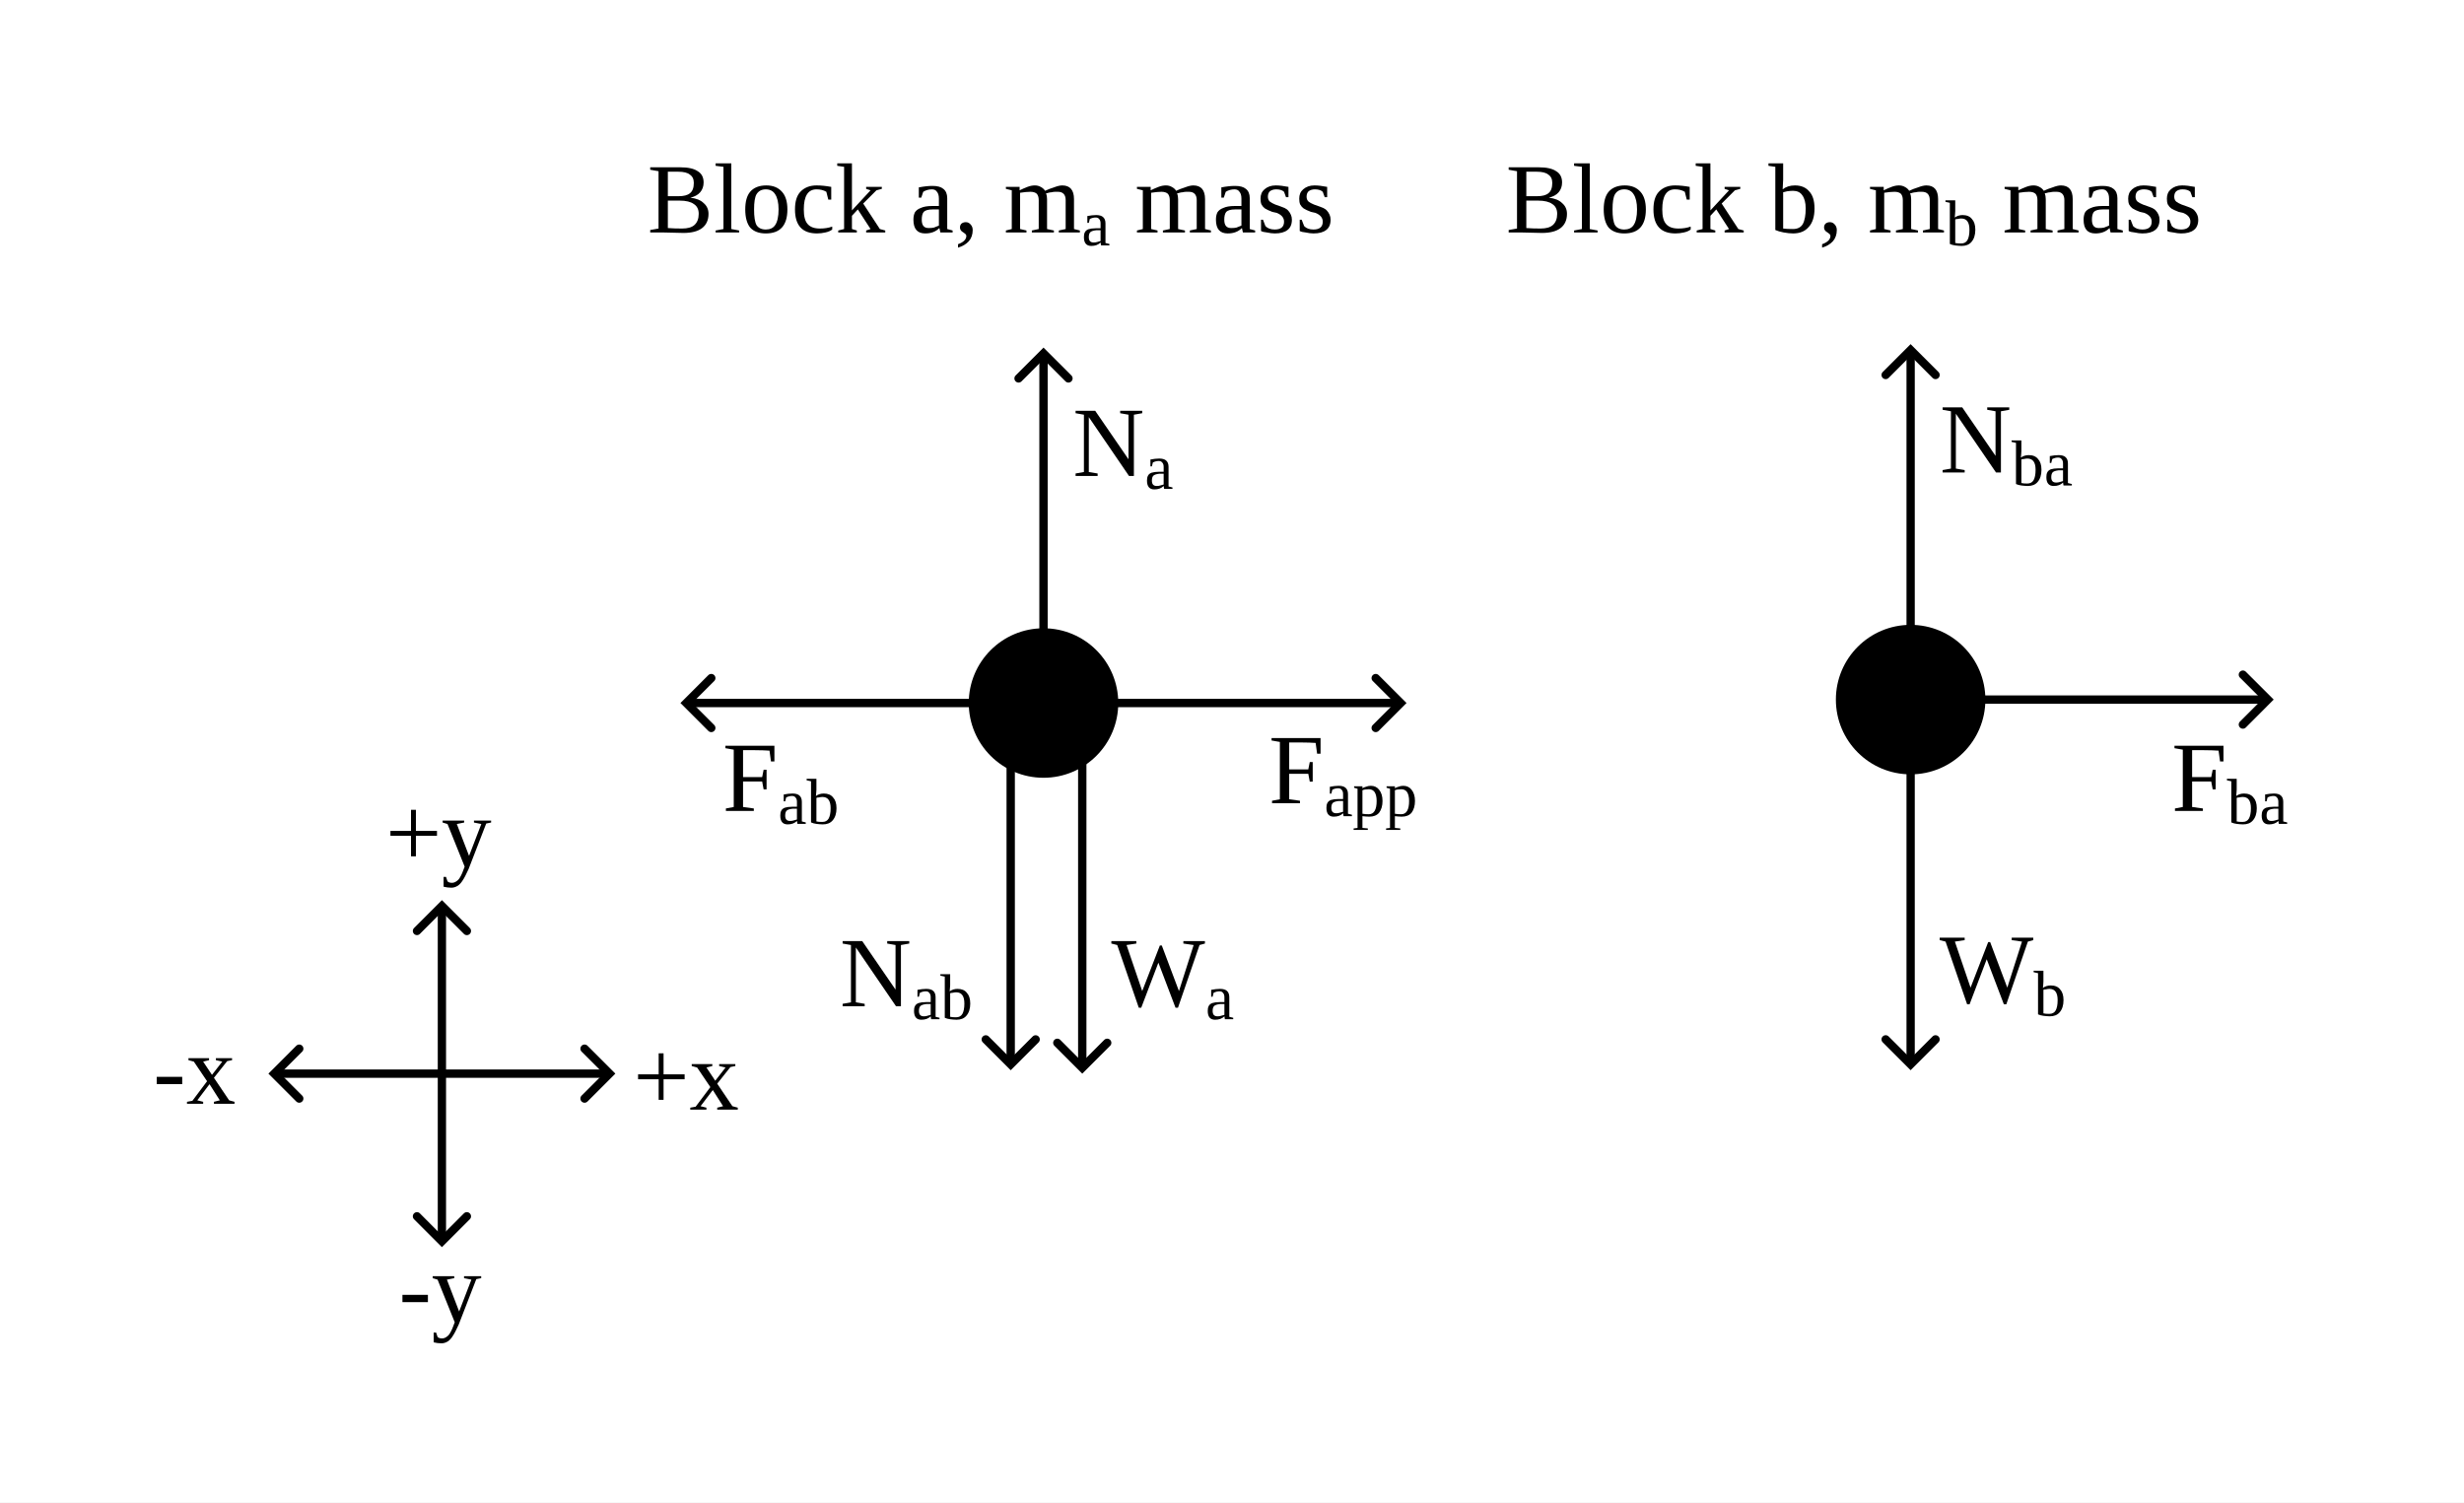
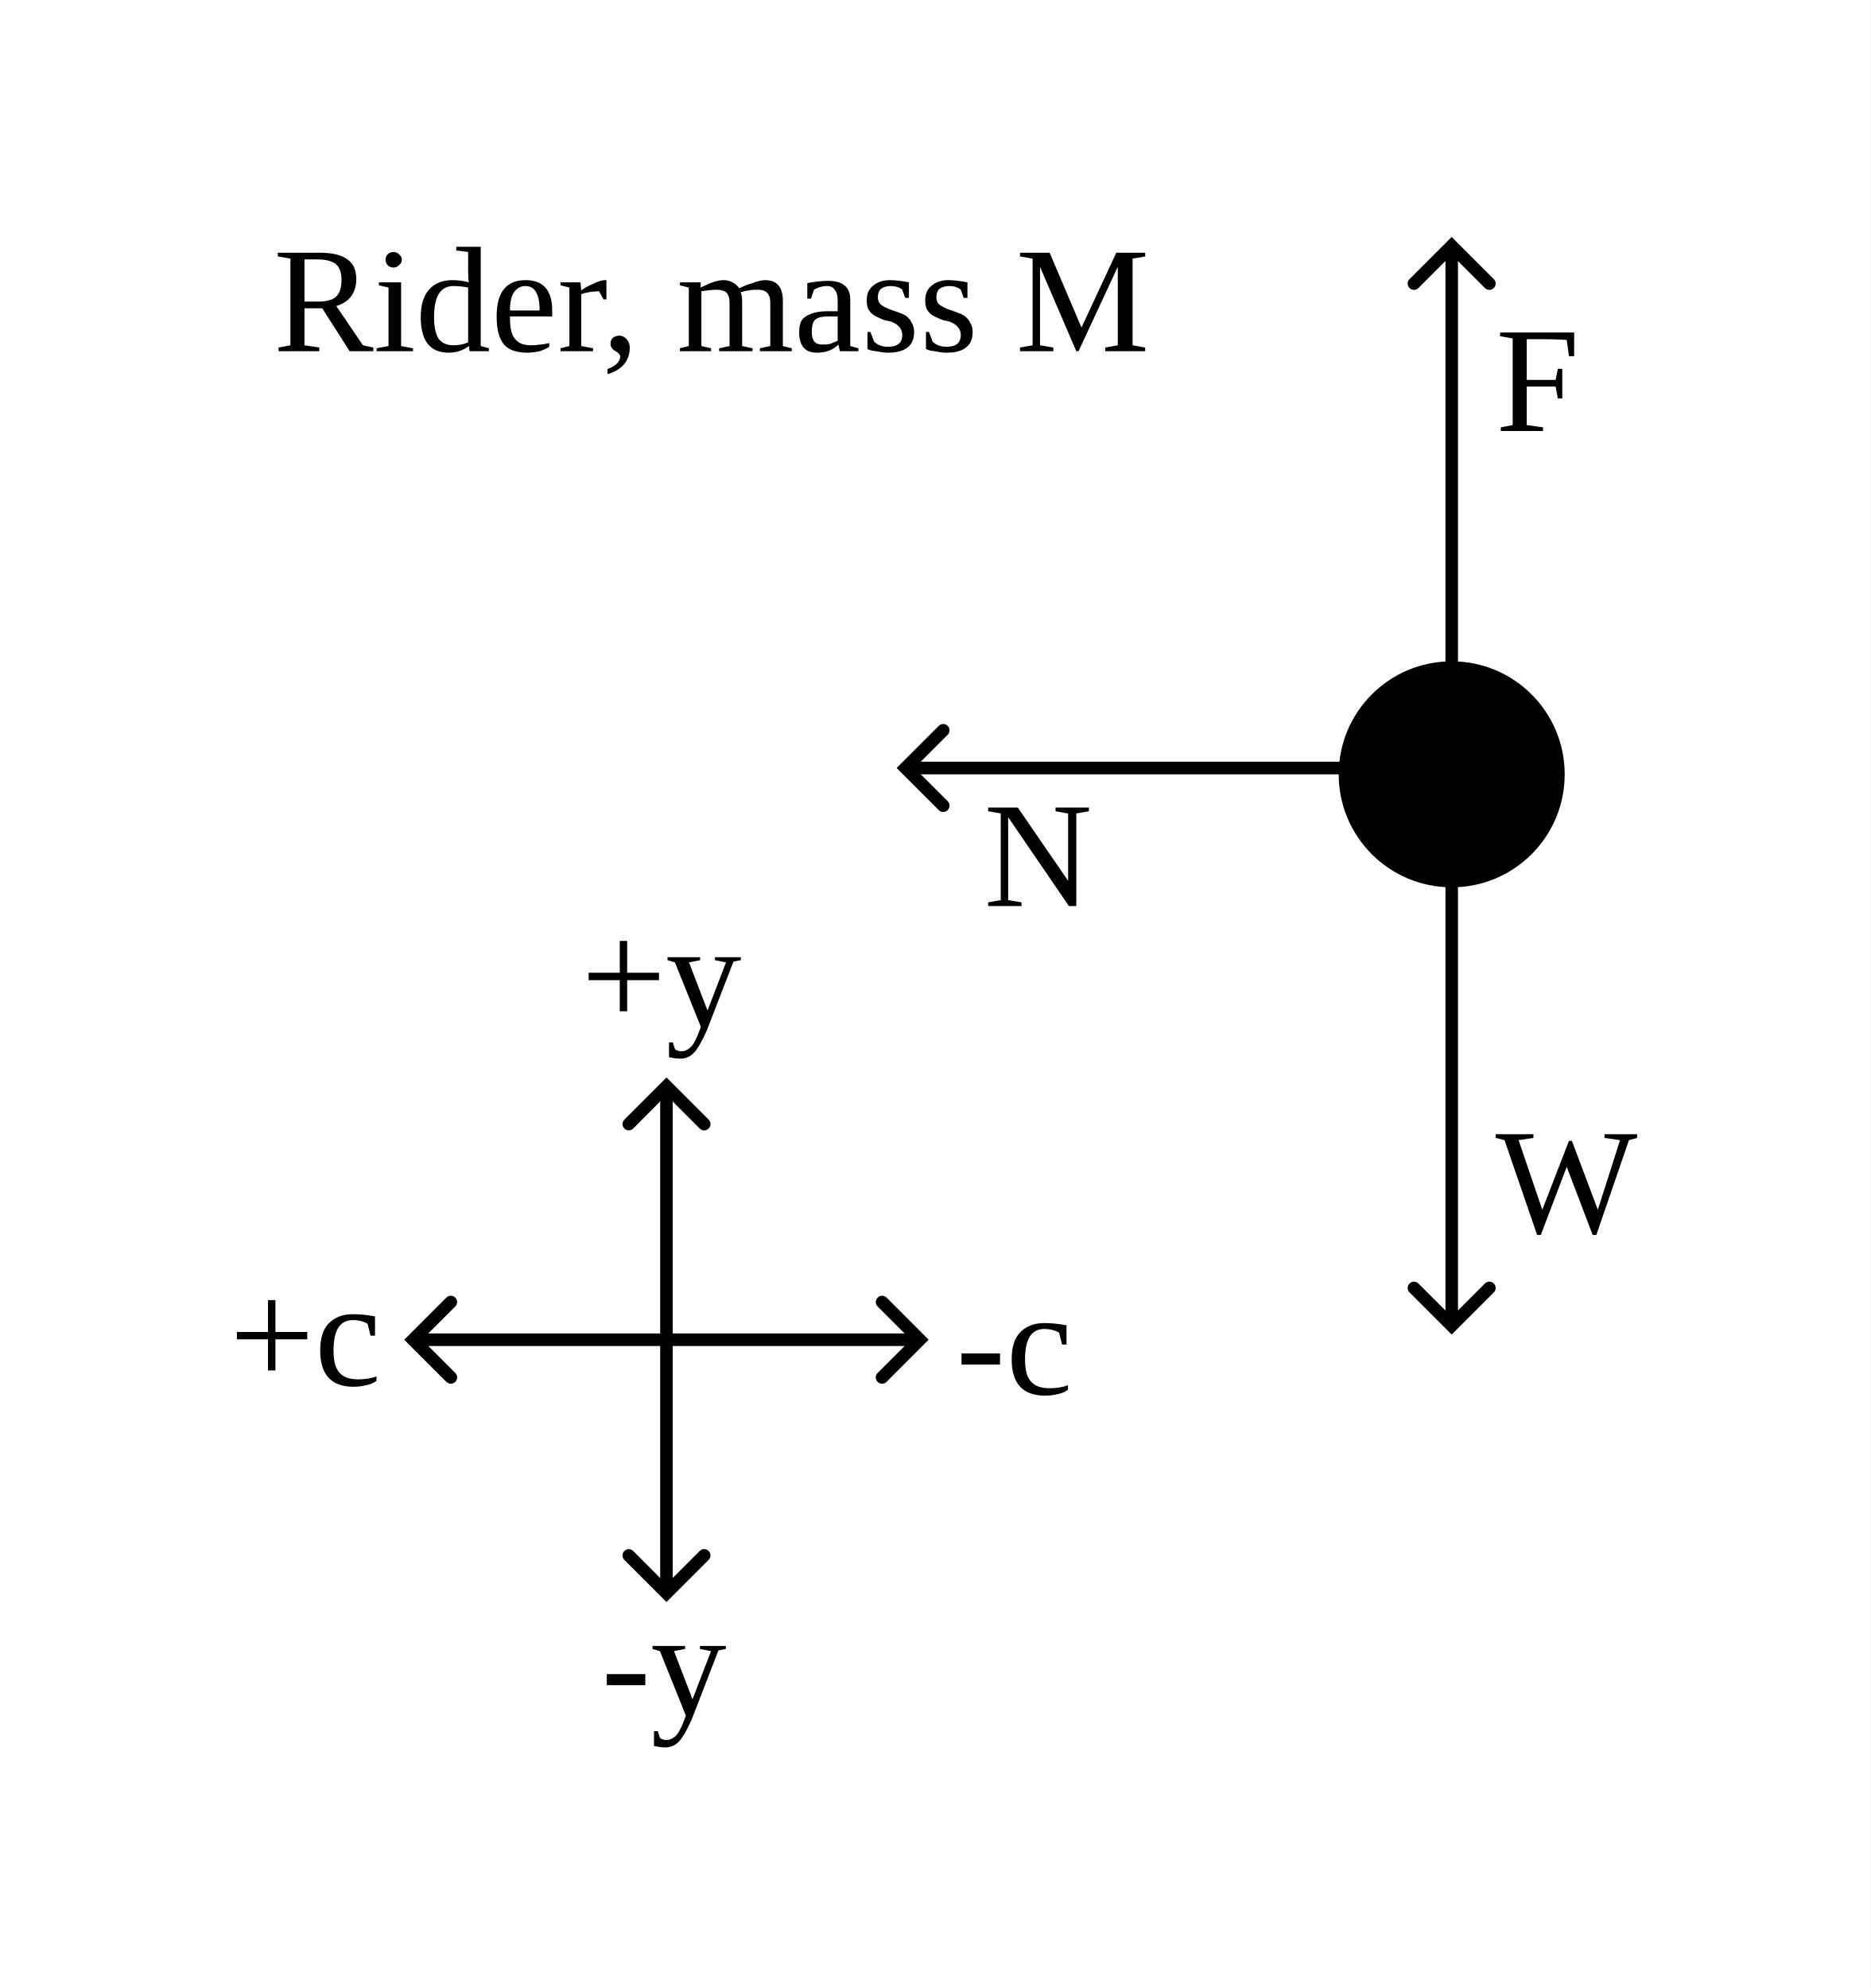
- <svg xmlns="http://www.w3.org/2000/svg" width="78.584mm" height="47.919mm" viewBox="0 0 78.584 47.919" version="1.1" id="svg1">
+ <svg xmlns="http://www.w3.org/2000/svg" width="39.469mm" height="41.943mm" viewBox="0 0 39.469 41.943" version="1.1" id="svg1">
  <defs id="defs1" />
-   <g id="layer1" transform="translate(-23.48551,-103.2581)">
-     <rect style="fill:#ffffff;stroke:none;stroke-width:0.265;stroke-linecap:round;stroke-linejoin:round;stroke-dasharray:none;stroke-opacity:1" id="rect6" width="78.584" height="47.919" x="23.486" y="103.258" />
-     <circle style="fill:#000000;stroke-width:0.265" id="path1" cx="56.766" cy="125.68" r="2.384" />
-     <g id="path2">
-       <path style="color:#000000;fill:#000000;stroke-linecap:round;stroke-linejoin:round;-inkscape-stroke:none" d="M 56.766,125.68 H 68.091" id="path11" />
-       <path style="color:#000000;fill:#000000;stroke-linecap:round;stroke-linejoin:round;-inkscape-stroke:none" d="m 56.766,125.547 a 0.132,0.132 0 0 0 -0.133,0.133 0.132,0.132 0 0 0 0.133,0.133 h 11.326 a 0.132,0.132 0 0 0 0.131,-0.133 0.132,0.132 0 0 0 -0.131,-0.133 z" id="path12" />
-       <g id="g10">
-         <path style="color:#000000;fill:#000000;stroke-linecap:round;-inkscape-stroke:none" d="m 67.361,124.752 a 0.132,0.132 0 0 0 -0.094,0.039 0.132,0.132 0 0 0 0,0.188 l 0.701,0.701 -0.701,0.701 a 0.132,0.132 0 0 0 0,0.188 0.132,0.132 0 0 0 0.188,0 l 0.889,-0.889 -0.889,-0.889 a 0.132,0.132 0 0 0 -0.094,-0.039 z" id="path10" />
-       </g>
-     </g>
-     <g id="path2-5">
-       <path style="color:#000000;fill:#000000;stroke-linecap:round;stroke-linejoin:round;-inkscape-stroke:none" d="M 56.766,125.922 V 114.597" id="path8" />
-       <path style="color:#000000;fill:#000000;stroke-linecap:round;stroke-linejoin:round;-inkscape-stroke:none" d="m 56.766,114.465 a 0.132,0.132 0 0 0 -0.133,0.133 v 11.324 a 0.132,0.132 0 0 0 0.133,0.133 0.132,0.132 0 0 0 0.133,-0.133 v -11.324 a 0.132,0.132 0 0 0 -0.133,-0.133 z" id="path9" />
-       <g id="g7">
-         <path style="color:#000000;fill:#000000;stroke-linecap:round;-inkscape-stroke:none" d="m 56.766,114.344 -0.889,0.889 a 0.132,0.132 0 0 0 0,0.188 0.132,0.132 0 0 0 0.188,0 l 0.701,-0.701 0.701,0.701 a 0.132,0.132 0 0 0 0.188,0 0.132,0.132 0 0 0 0,-0.188 z" id="path7" />
-       </g>
-     </g>
-     <g id="path2-5-7">
+   <g id="layer1" transform="translate(-23.51726,-109.2344)">
+     <rect style="fill:#ffffff;stroke:none;stroke-width:0.265;stroke-linecap:round;stroke-linejoin:round;stroke-dasharray:none;stroke-opacity:1" id="rect38" width="39.469" height="41.943" x="23.517" y="109.234" />
+     <g id="path2-5-7" transform="translate(-2.751373,-0.2421904)">
      <path style="color:#000000;fill:#000000;stroke-linecap:round;stroke-linejoin:round;-inkscape-stroke:none" d="M 56.766,125.68 H 45.441" id="path29" />
      <path style="color:#000000;fill:#000000;stroke-linecap:round;stroke-linejoin:round;-inkscape-stroke:none" d="m 45.441,125.547 a 0.132,0.132 0 0 0 -0.133,0.133 0.132,0.132 0 0 0 0.133,0.133 h 11.324 a 0.132,0.132 0 0 0 0.133,-0.133 0.132,0.132 0 0 0 -0.133,-0.133 z" id="path30" />
      <g id="g28">
        <path style="color:#000000;fill:#000000;stroke-linecap:round;-inkscape-stroke:none" d="m 46.076,124.791 -0.889,0.889 0.889,0.889 a 0.132,0.132 0 0 0 0.188,0 0.132,0.132 0 0 0 0,-0.188 l -0.701,-0.701 0.701,-0.701 a 0.132,0.132 0 0 0 0,-0.188 0.132,0.132 0 0 0 -0.188,0 z" id="path28" />
      </g>
    </g>
-     <g id="path2-5-7-6" transform="translate(1.235908)">
-       <path style="color:#000000;fill:#000000;stroke-linecap:round;stroke-linejoin:round;-inkscape-stroke:none" d="M 56.766,125.922 V 137.247" id="path26" />
-       <path style="color:#000000;fill:#000000;stroke-linecap:round;stroke-linejoin:round;-inkscape-stroke:none" d="m 56.766,125.789 a 0.132,0.132 0 0 0 -0.133,0.133 v 11.324 a 0.132,0.132 0 0 0 0.133,0.133 0.132,0.132 0 0 0 0.133,-0.133 v -11.324 a 0.132,0.132 0 0 0 -0.133,-0.133 z" id="path27" />
-       <g id="g25">
-         <path style="color:#000000;fill:#000000;stroke-linecap:round;-inkscape-stroke:none" d="m 55.877,136.424 a 0.132,0.132 0 0 0 0,0.188 l 0.889,0.889 0.889,-0.889 a 0.132,0.132 0 0 0 0,-0.188 0.132,0.132 0 0 0 -0.188,0 l -0.701,0.701 -0.701,-0.701 a 0.132,0.132 0 0 0 -0.188,0 z" id="path25" />
-       </g>
-     </g>
-     <text xml:space="preserve" style="font-size:3.175px;fill:#000000;stroke:none;stroke-width:0.265;stroke-linecap:round;stroke-linejoin:round;stroke-dasharray:none;stroke-opacity:1" x="63.947" y="128.875" id="text3">
-       <tspan id="tspan3" style="stroke:none;stroke-width:0.265" x="63.947" y="128.875">F<tspan style="font-size:65%;baseline-shift:sub" id="tspan4">app</tspan>
-       </tspan>
+     <text xml:space="preserve" style="font-size:3.175px;fill:#000000;stroke:none;stroke-width:0.265;stroke-linecap:round;stroke-linejoin:round;stroke-dasharray:none;stroke-opacity:1" x="29.286" y="116.647" id="text3-8-3-0-6">
+       <tspan id="tspan3-7-7-6-4" style="stroke:none;stroke-width:0.265" x="29.286" y="116.647">Rider, mass M</tspan>
    </text>
-     <text xml:space="preserve" style="font-size:3.175px;fill:#000000;stroke:none;stroke-width:0.265;stroke-linecap:round;stroke-linejoin:round;stroke-dasharray:none;stroke-opacity:1" x="46.526" y="129.122" id="text3-8">
-       <tspan id="tspan3-7" style="stroke:none;stroke-width:0.265" x="46.526" y="129.122">F<tspan style="font-size:65%;baseline-shift:sub" id="tspan4-9">ab</tspan>
-       </tspan>
-     </text>
-     <text xml:space="preserve" style="font-size:3.175px;fill:#000000;stroke:none;stroke-width:0.265;stroke-linecap:round;stroke-linejoin:round;stroke-dasharray:none;stroke-opacity:1" x="57.694" y="118.439" id="text3-8-3">
-       <tspan id="tspan3-7-7" style="stroke:none;stroke-width:0.265" x="57.694" y="118.439">N<tspan style="font-size:65%;baseline-shift:sub" id="tspan4-9-5">a</tspan>
-       </tspan>
-     </text>
-     <text xml:space="preserve" style="font-size:3.175px;fill:#000000;stroke:none;stroke-width:0.265;stroke-linecap:round;stroke-linejoin:round;stroke-dasharray:none;stroke-opacity:1" x="44.13" y="110.671" id="text3-8-3-0">
-       <tspan id="tspan3-7-7-6" style="stroke:none;stroke-width:0.265" x="44.13" y="110.671">Block a, m<tspan style="font-size:65%;baseline-shift:sub" id="tspan6">a</tspan> mass</tspan>
-     </text>
-     <text xml:space="preserve" style="font-size:3.175px;fill:#000000;stroke:none;stroke-width:0.265;stroke-linecap:round;stroke-linejoin:round;stroke-dasharray:none;stroke-opacity:1" x="71.508" y="110.671" id="text3-8-3-0-6">
-       <tspan id="tspan3-7-7-6-4" style="stroke:none;stroke-width:0.265" x="71.508" y="110.671">Block b, m<tspan style="font-size:65%;baseline-shift:sub" id="tspan6-9">b</tspan> mass</tspan>
-     </text>
-     <text xml:space="preserve" style="font-size:3.175px;fill:#000000;stroke:none;stroke-width:0.265;stroke-linecap:round;stroke-linejoin:round;stroke-dasharray:none;stroke-opacity:1" x="58.929" y="135.353" id="text3-8-3-8">
-       <tspan id="tspan3-7-7-9" style="stroke:none;stroke-width:0.265" x="58.929" y="135.353">W<tspan style="font-size:65%;baseline-shift:sub" id="tspan4-9-5-7">a</tspan>
-       </tspan>
-     </text>
-     <g id="path2-5-7-6-06" transform="translate(-1.046318,-0.1090096)">
-       <path style="color:#000000;fill:#000000;stroke-linecap:round;stroke-linejoin:round;-inkscape-stroke:none" d="M 56.766,125.922 V 137.247" id="path26-1" />
-       <path style="color:#000000;fill:#000000;stroke-linecap:round;stroke-linejoin:round;-inkscape-stroke:none" d="m 56.766,125.789 a 0.132,0.132 0 0 0 -0.133,0.133 v 11.324 a 0.132,0.132 0 0 0 0.133,0.133 0.132,0.132 0 0 0 0.133,-0.133 v -11.324 a 0.132,0.132 0 0 0 -0.133,-0.133 z" id="path27-5" />
-       <g id="g25-9">
-         <path style="color:#000000;fill:#000000;stroke-linecap:round;-inkscape-stroke:none" d="m 55.877,136.424 a 0.132,0.132 0 0 0 0,0.188 l 0.889,0.889 0.889,-0.889 a 0.132,0.132 0 0 0 0,-0.188 0.132,0.132 0 0 0 -0.188,0 l -0.701,0.701 -0.701,-0.701 a 0.132,0.132 0 0 0 -0.188,0 z" id="path25-4" />
-       </g>
-     </g>
-     <text xml:space="preserve" style="font-size:3.175px;fill:#000000;stroke:none;stroke-width:0.265;stroke-linecap:round;stroke-linejoin:round;stroke-dasharray:none;stroke-opacity:1" x="50.265" y="135.353" id="text3-8-3-8-9">
-       <tspan id="tspan3-7-7-9-0" style="stroke:none;stroke-width:0.265" x="50.265" y="135.353">N<tspan style="font-size:65%;baseline-shift:sub" id="tspan4-9-5-7-9">ab</tspan>
-       </tspan>
-     </text>
-     <circle style="fill:#000000;stroke-width:0.265" id="path1-0" cx="84.421" cy="125.571" r="2.384" />
-     <g id="path2-3">
-       <path style="color:#000000;fill:#000000;stroke-linecap:round;stroke-linejoin:round;-inkscape-stroke:none" d="M 84.421,125.571 H 95.746" id="path20" />
-       <path style="color:#000000;fill:#000000;stroke-linecap:round;stroke-linejoin:round;-inkscape-stroke:none" d="m 84.42,125.438 a 0.132,0.132 0 0 0 -0.131,0.133 0.132,0.132 0 0 0 0.131,0.133 h 11.326 a 0.132,0.132 0 0 0 0.133,-0.133 0.132,0.132 0 0 0 -0.133,-0.133 z" id="path21" />
-       <g id="g19">
-         <path style="color:#000000;fill:#000000;stroke-linecap:round;-inkscape-stroke:none" d="m 95.018,124.643 a 0.132,0.132 0 0 0 -0.094,0.039 0.132,0.132 0 0 0 0,0.188 l 0.701,0.701 -0.701,0.701 a 0.132,0.132 0 0 0 0,0.188 0.132,0.132 0 0 0 0.188,0 L 96,125.57 95.111,124.682 a 0.132,0.132 0 0 0 -0.094,-0.039 z" id="path19" />
-       </g>
-     </g>
-     <g id="path2-5-6">
+     <circle style="fill:#000000;stroke-width:0.265" id="path1-0" cx="54.147" cy="125.571" r="2.384" />
+     <g id="path2-5-6" transform="translate(-30.27368)">
      <path style="color:#000000;fill:#000000;stroke-linecap:round;stroke-linejoin:round;-inkscape-stroke:none" d="M 84.421,125.813 V 114.488" id="path17" />
      <path style="color:#000000;fill:#000000;stroke-linecap:round;stroke-linejoin:round;-inkscape-stroke:none" d="m 84.42,114.355 a 0.132,0.132 0 0 0 -0.131,0.133 v 11.324 a 0.132,0.132 0 0 0 0.131,0.133 0.132,0.132 0 0 0 0.133,-0.133 v -11.324 a 0.132,0.132 0 0 0 -0.133,-0.133 z" id="path18" />
      <g id="g16">
        <path style="color:#000000;fill:#000000;stroke-linecap:round;-inkscape-stroke:none" d="m 84.42,114.234 -0.889,0.889 a 0.132,0.132 0 0 0 0,0.188 0.132,0.132 0 0 0 0.188,0 l 0.701,-0.701 0.701,0.701 a 0.132,0.132 0 0 0 0.188,0 0.132,0.132 0 0 0 0,-0.188 z" id="path16" />
      </g>
    </g>
-     <g id="path2-5-7-6-0">
+     <g id="path2-5-7-6-0" transform="translate(-30.27368)">
      <path style="color:#000000;fill:#000000;stroke-linecap:round;stroke-linejoin:round;-inkscape-stroke:none" d="m 84.421,125.813 v 11.325" id="path23" />
      <path style="color:#000000;fill:#000000;stroke-linecap:round;stroke-linejoin:round;-inkscape-stroke:none" d="m 84.42,125.68 a 0.132,0.132 0 0 0 -0.131,0.133 v 11.324 a 0.132,0.132 0 0 0 0.131,0.133 0.132,0.132 0 0 0 0.133,-0.133 V 125.812 a 0.132,0.132 0 0 0 -0.133,-0.133 z" id="path24" />
      <g id="g22">
        <path style="color:#000000;fill:#000000;stroke-linecap:round;-inkscape-stroke:none" d="m 83.531,136.314 a 0.132,0.132 0 0 0 0,0.188 l 0.889,0.889 0.889,-0.889 a 0.132,0.132 0 0 0 0,-0.188 0.132,0.132 0 0 0 -0.188,0 l -0.701,0.701 -0.701,-0.701 a 0.132,0.132 0 0 0 -0.188,0 z" id="path22" />
      </g>
    </g>
-     <text xml:space="preserve" style="font-size:3.175px;fill:#000000;stroke:none;stroke-width:0.265;stroke-linecap:round;stroke-linejoin:round;stroke-dasharray:none;stroke-opacity:1" x="92.743" y="129.122" id="text3-8-0">
-       <tspan id="tspan3-7-6" style="stroke:none;stroke-width:0.265" x="92.743" y="129.122">F<tspan style="font-size:65%;baseline-shift:sub" id="tspan4-9-1">ba</tspan>
+     <text xml:space="preserve" style="font-size:3.175px;white-space:pre;inline-size:0;fill:#000000;stroke:none;stroke-width:0.265;stroke-linecap:round;stroke-linejoin:round;stroke-dasharray:none;stroke-opacity:1" x="62.469" y="129.122" id="text3-8-0" transform="translate(-18.19571,-0.7711347)">
+       <tspan id="tspan3-7-6" style="stroke:none;stroke-width:0.265" x="62.469" y="129.122">N<tspan style="font-size:65%;baseline-shift:sub" id="tspan4-9-1" />
      </tspan>
    </text>
-     <text xml:space="preserve" style="font-size:3.175px;fill:#000000;stroke:none;stroke-width:0.265;stroke-linecap:round;stroke-linejoin:round;stroke-dasharray:none;stroke-opacity:1" x="85.348" y="118.33" id="text3-8-3-5">
-       <tspan id="tspan3-7-7-5" style="stroke:none;stroke-width:0.265" x="85.348" y="118.33">N<tspan style="font-size:65%;baseline-shift:sub" id="tspan4-9-5-4">ba</tspan>
-       </tspan>
+     <text xml:space="preserve" style="font-size:3.175px;fill:#000000;stroke:none;stroke-width:0.265;stroke-linecap:round;stroke-linejoin:round;stroke-dasharray:none;stroke-opacity:1" x="55.075" y="118.33" id="text3-8-3-5">
+       <tspan id="tspan3-7-7-5" style="stroke:none;stroke-width:0.265" x="55.075" y="118.33">F</tspan>
    </text>
-     <text xml:space="preserve" style="font-size:3.175px;fill:#000000;stroke:none;stroke-width:0.265;stroke-linecap:round;stroke-linejoin:round;stroke-dasharray:none;stroke-opacity:1" x="85.348" y="135.244" id="text3-8-3-8-7">
-       <tspan id="tspan3-7-7-9-6" style="stroke:none;stroke-width:0.265" x="85.348" y="135.244">W<tspan style="font-size:65%;baseline-shift:sub" id="tspan4-9-5-7-5">b</tspan>
+     <text xml:space="preserve" style="font-size:3.175px;fill:#000000;stroke:none;stroke-width:0.265;stroke-linecap:round;stroke-linejoin:round;stroke-dasharray:none;stroke-opacity:1" x="55.075" y="135.244" id="text3-8-3-8-7">
+       <tspan id="tspan3-7-7-9-6" style="stroke:none;stroke-width:0.265" x="55.075" y="135.244">W<tspan style="font-size:65%;baseline-shift:sub" id="tspan4-9-5-7-5" />
      </tspan>
    </text>
    <g id="path4">
      <path style="color:#000000;fill:#000000;stroke-linecap:round;stroke-linejoin:round;-inkscape-stroke:none" d="M 32.3,137.5 H 42.858" id="path37" />
      <path style="color:#000000;fill:#000000;stroke-linecap:round;stroke-linejoin:round;-inkscape-stroke:none" d="m 32.301,137.367 a 0.132,0.132 0 0 0 -0.133,0.133 0.132,0.132 0 0 0 0.133,0.133 H 42.857 A 0.132,0.132 0 0 0 42.99,137.5 0.132,0.132 0 0 0 42.857,137.367 Z" id="path38" />
      <g id="g35">
        <path style="color:#000000;fill:#000000;stroke-linecap:round;-inkscape-stroke:none" d="m 42.129,136.572 a 0.132,0.132 0 0 0 -0.094,0.039 0.132,0.132 0 0 0 0,0.188 l 0.701,0.701 -0.701,0.701 a 0.132,0.132 0 0 0 0,0.188 0.132,0.132 0 0 0 0.188,0 L 43.111,137.5 42.223,136.611 a 0.132,0.132 0 0 0 -0.094,-0.039 z" id="path36" />
        <path style="color:#000000;fill:#000000;stroke-linecap:round;-inkscape-stroke:none" d="m 33.029,136.572 a 0.132,0.132 0 0 0 -0.094,0.039 l -0.889,0.889 0.889,0.889 a 0.132,0.132 0 0 0 0.188,0 0.132,0.132 0 0 0 0,-0.188 L 32.422,137.5 l 0.701,-0.701 a 0.132,0.132 0 0 0 0,-0.188 0.132,0.132 0 0 0 -0.094,-0.039 z" id="path35" />
      </g>
    </g>
    <g id="path4-2">
      <path style="color:#000000;fill:#000000;stroke-linecap:round;stroke-linejoin:round;-inkscape-stroke:none" d="m 37.579,132.221 v 10.558" id="path33" />
      <path style="color:#000000;fill:#000000;stroke-linecap:round;stroke-linejoin:round;-inkscape-stroke:none" d="m 37.58,132.088 a 0.132,0.132 0 0 0 -0.133,0.133 v 10.559 a 0.132,0.132 0 0 0 0.133,0.133 0.132,0.132 0 0 0 0.131,-0.133 v -10.559 a 0.132,0.132 0 0 0 -0.131,-0.133 z" id="path34" />
      <g id="g31">
        <path style="color:#000000;fill:#000000;stroke-linecap:round;-inkscape-stroke:none" d="m 36.783,141.918 a 0.132,0.132 0 0 0 -0.092,0.039 0.132,0.132 0 0 0 0,0.188 l 0.889,0.889 0.889,-0.889 a 0.132,0.132 0 0 0 0,-0.188 0.132,0.132 0 0 0 -0.188,0 l -0.703,0.703 -0.701,-0.703 a 0.132,0.132 0 0 0 -0.094,-0.039 z" id="path32" />
        <path style="color:#000000;fill:#000000;stroke-linecap:round;-inkscape-stroke:none" d="m 37.58,131.967 -0.889,0.889 a 0.132,0.132 0 0 0 0,0.188 0.132,0.132 0 0 0 0.186,0 l 0.701,-0.703 0.703,0.703 a 0.132,0.132 0 0 0 0.188,0 0.132,0.132 0 0 0 0,-0.188 z" id="path31" />
      </g>
    </g>
    <text xml:space="preserve" style="font-size:3.175px;fill:#000000;stroke:none;stroke-width:0.265;stroke-linecap:round;stroke-linejoin:round;stroke-dasharray:none;stroke-opacity:1" x="43.681" y="138.651" id="text5">
-       <tspan id="tspan5" style="stroke:none;stroke-width:0.265" x="43.681" y="138.651">+x</tspan>
+       <tspan id="tspan5" style="stroke:none;stroke-width:0.265" x="43.681" y="138.651">-c</tspan>
    </text>
    <text xml:space="preserve" style="font-size:3.175px;fill:#000000;stroke:none;stroke-width:0.265;stroke-linecap:round;stroke-linejoin:round;stroke-dasharray:none;stroke-opacity:1" x="35.782" y="130.882" id="text5-8">
      <tspan id="tspan5-6" style="stroke:none;stroke-width:0.265" x="35.782" y="130.882">+y</tspan>
    </text>
    <text xml:space="preserve" style="font-size:3.175px;fill:#000000;stroke:none;stroke-width:0.265;stroke-linecap:round;stroke-linejoin:round;stroke-dasharray:none;stroke-opacity:1" x="36.195" y="145.415" id="text5-3">
      <tspan id="tspan5-1" style="stroke:none;stroke-width:0.265" x="36.195" y="145.415">-y</tspan>
    </text>
    <text xml:space="preserve" style="font-size:3.175px;fill:#000000;stroke:none;stroke-width:0.265;stroke-linecap:round;stroke-linejoin:round;stroke-dasharray:none;stroke-opacity:1" x="28.359" y="138.462" id="text5-4">
-       <tspan id="tspan5-4" style="stroke:none;stroke-width:0.265" x="28.359" y="138.462">-x</tspan>
+       <tspan id="tspan5-4" style="stroke:none;stroke-width:0.265" x="28.359" y="138.462">+c</tspan>
    </text>
  </g>
</svg>
